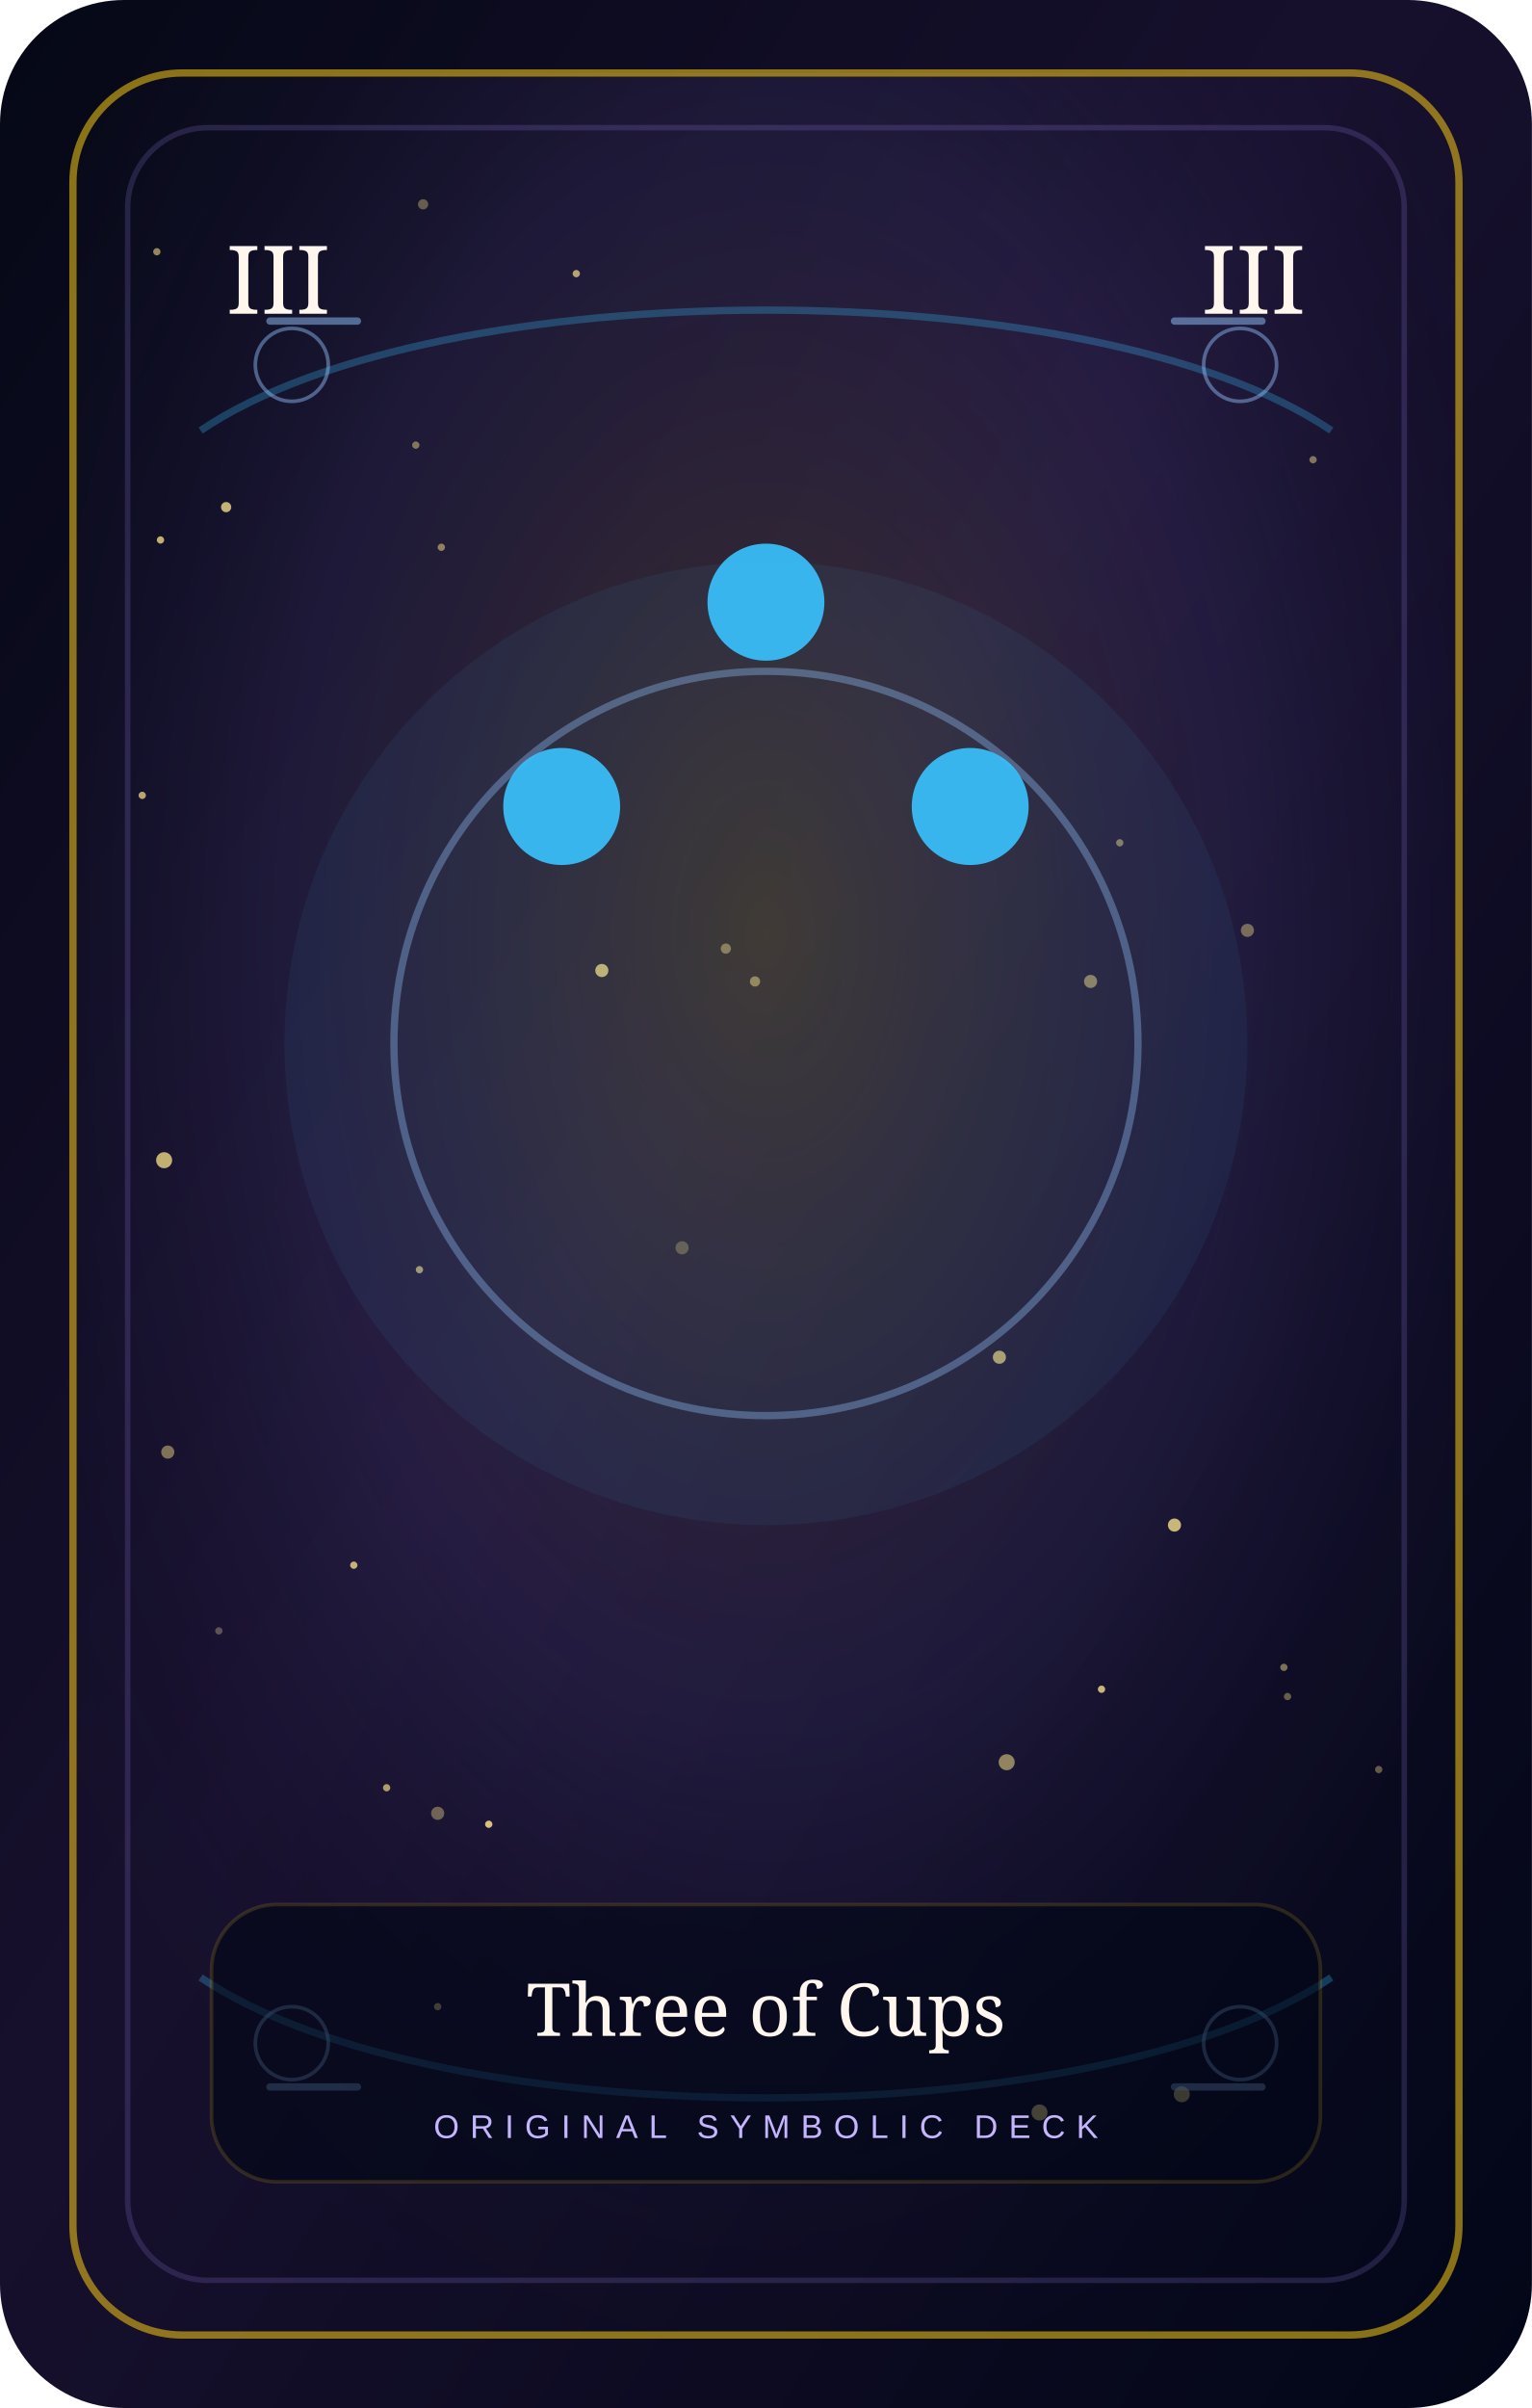
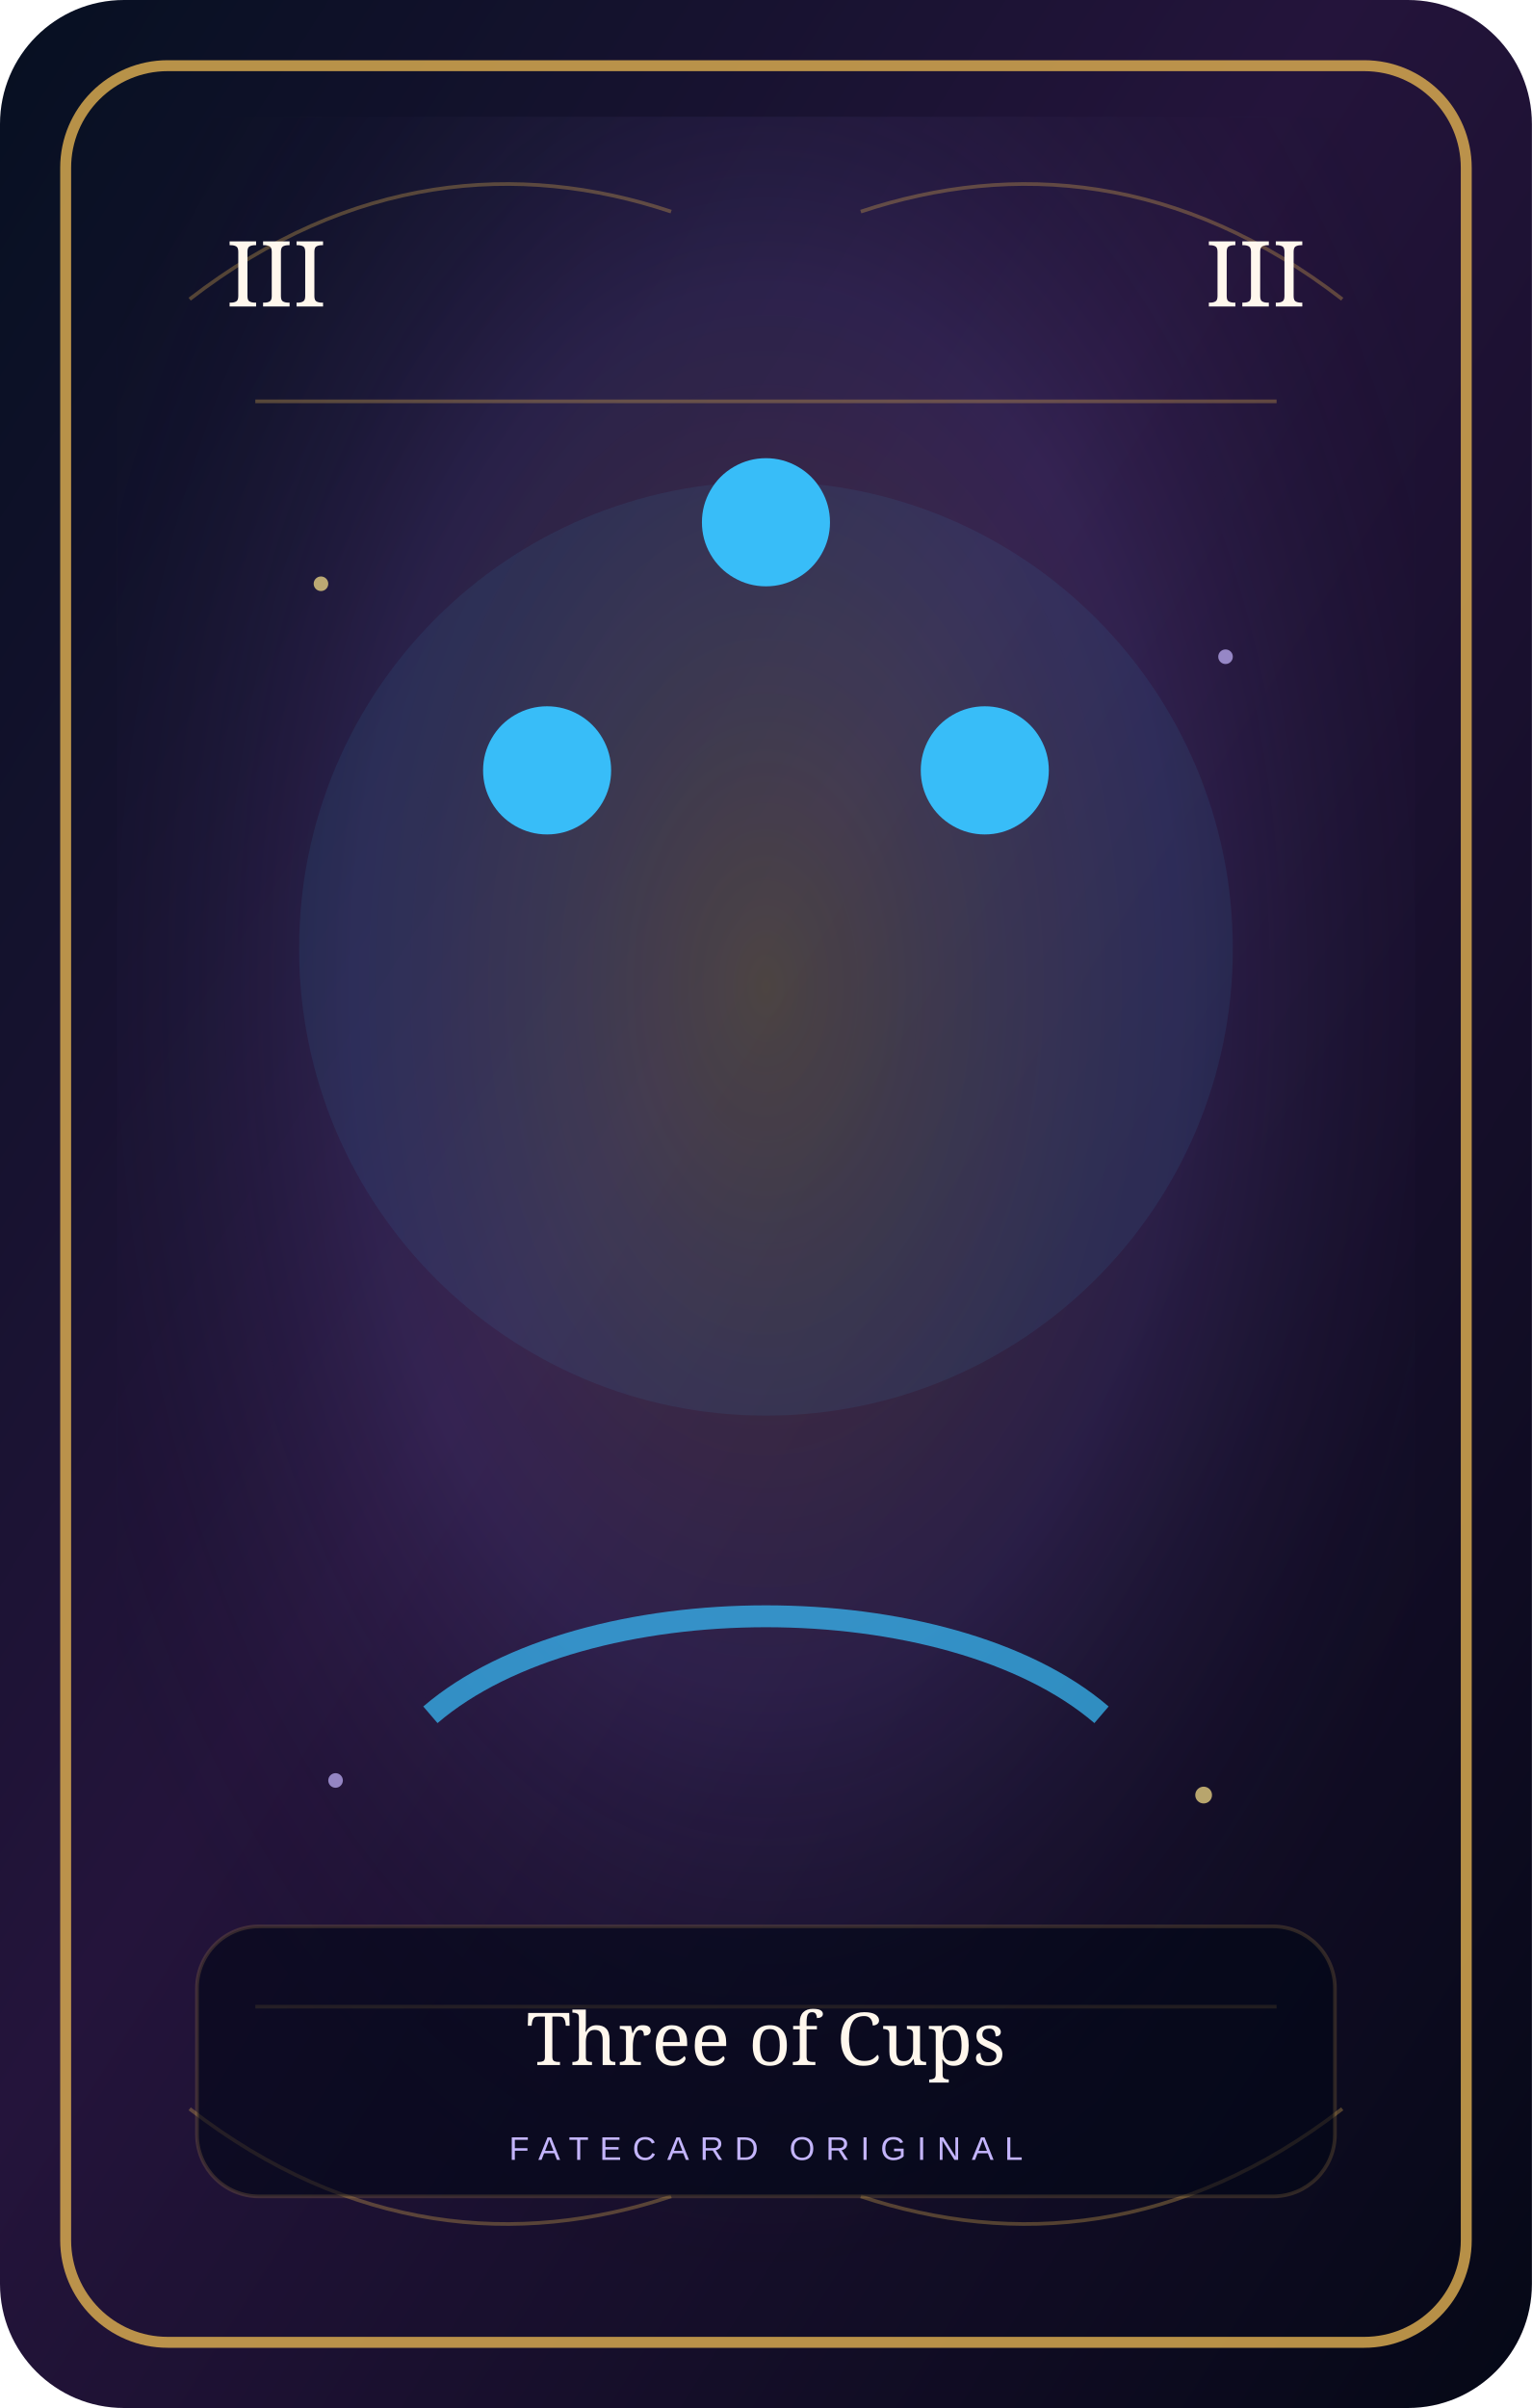
<svg xmlns="http://www.w3.org/2000/svg" width="420" height="660" viewBox="0 0 420 660" role="img" aria-label="Three of Cups">
  <defs>
    <linearGradient id="bg" x1="0" y1="0" x2="1" y2="1">
-       <stop offset="0%" stop-color="#050816" />
-       <stop offset="45%" stop-color="#17102d" />
-       <stop offset="100%" stop-color="#020617" />
+       <stop offset="0%" stop-color="#061021" />
+       <stop offset="44%" stop-color="#24143b" />
+       <stop offset="100%" stop-color="#050816" />
    </linearGradient>
-     <radialGradient id="aura" cx="50%" cy="38%" r="68%">
-       <stop offset="0%" stop-color="#facc15" stop-opacity=".18" />
-       <stop offset="52%" stop-color="#a78bfa" stop-opacity=".10" />
-       <stop offset="100%" stop-color="#020617" stop-opacity="0" />
+     <radialGradient id="halo" cx="50%" cy="40%" r="62%">
+       <stop offset="0%" stop-color="#facc15" stop-opacity=".20" />
+       <stop offset="52%" stop-color="#a78bfa" stop-opacity=".12" />
+       <stop offset="100%" stop-color="#000" stop-opacity="0" />
    </radialGradient>
-     <filter id="glow" x="-30%" y="-30%" width="160%" height="160%">
-       <feDropShadow dx="0" dy="0" stdDeviation="6" flood-color="#38bdf8" flood-opacity=".42" />
+     <filter id="glow">
+       <feGaussianBlur stdDeviation="3" />
    </filter>
  </defs>
  <rect width="420" height="660" rx="34" fill="url(#bg)" />
-   <rect x="20" y="20" width="380" height="620" rx="30" fill="url(#aura)" stroke="#facc15" stroke-opacity=".54" stroke-width="2" />
-   <rect x="35" y="35" width="350" height="590" rx="22" fill="none" stroke="#a78bfa" stroke-opacity=".18" stroke-width="1.5" />
-   <circle cx="299" cy="269" r="1.8" fill="#fde68a" opacity="0.48" />
-   <circle cx="46" cy="398" r="1.8" fill="#fde68a" opacity="0.45" />
-   <circle cx="199" cy="260" r="1.4" fill="#fde68a" opacity="0.42" />
-   <circle cx="45" cy="318" r="2.2" fill="#fde68a" opacity="0.74" />
-   <circle cx="115" cy="348" r="1.0" fill="#fde68a" opacity="0.60" />
-   <circle cx="134" cy="500" r="1.0" fill="#fde68a" opacity="0.83" />
-   <circle cx="187" cy="342" r="1.8" fill="#fde68a" opacity="0.28" />
-   <circle cx="114" cy="122" r="1.0" fill="#fde68a" opacity="0.45" />
-   <circle cx="302" cy="463" r="1.0" fill="#fde68a" opacity="0.77" />
-   <circle cx="44" cy="148" r="1.0" fill="#fde68a" opacity="0.75" />
-   <circle cx="120" cy="550" r="1.0" fill="#fde68a" opacity="0.64" />
-   <circle cx="60" cy="447" r="1.0" fill="#fde68a" opacity="0.31" />
-   <circle cx="274" cy="372" r="1.8" fill="#fde68a" opacity="0.64" />
-   <circle cx="342" cy="255" r="1.8" fill="#fde68a" opacity="0.40" />
-   <circle cx="121" cy="150" r="1.0" fill="#fde68a" opacity="0.50" />
-   <circle cx="106" cy="490" r="1.0" fill="#fde68a" opacity="0.65" />
-   <circle cx="352" cy="457" r="1.0" fill="#fde68a" opacity="0.46" />
-   <circle cx="307" cy="231" r="1.0" fill="#fde68a" opacity="0.46" />
-   <circle cx="360" cy="126" r="1.0" fill="#fde68a" opacity="0.46" />
-   <circle cx="324" cy="574" r="2.2" fill="#fde68a" opacity="0.59" />
-   <circle cx="322" cy="418" r="1.8" fill="#fde68a" opacity="0.77" />
-   <circle cx="116" cy="56" r="1.4" fill="#fde68a" opacity="0.35" />
-   <circle cx="207" cy="269" r="1.4" fill="#fde68a" opacity="0.47" />
-   <circle cx="378" cy="485" r="1.0" fill="#fde68a" opacity="0.37" />
-   <circle cx="62" cy="139" r="1.4" fill="#fde68a" opacity="0.76" />
-   <circle cx="285" cy="579" r="2.2" fill="#fde68a" opacity="0.69" />
-   <circle cx="353" cy="465" r="1.0" fill="#fde68a" opacity="0.37" />
-   <circle cx="276" cy="483" r="2.2" fill="#fde68a" opacity="0.53" />
-   <circle cx="120" cy="497" r="1.8" fill="#fde68a" opacity="0.38" />
-   <circle cx="97" cy="429" r="1.0" fill="#fde68a" opacity="0.75" />
-   <circle cx="158" cy="75" r="1.0" fill="#fde68a" opacity="0.68" />
-   <circle cx="39" cy="218" r="1.0" fill="#fde68a" opacity="0.70" />
-   <circle cx="43" cy="69" r="1.0" fill="#fde68a" opacity="0.56" />
-   <circle cx="165" cy="266" r="1.8" fill="#fde68a" opacity="0.72" />
-   <path d="M55 118 C120 74 300 74 365 118" fill="none" stroke="#38bdf8" stroke-opacity=".28" stroke-width="2" />
-   <path d="M55 542 C120 586 300 586 365 542" fill="none" stroke="#38bdf8" stroke-opacity=".28" stroke-width="2" />
-   <path d="M74 88 L98 88 M322 88 L346 88 M74 572 L98 572 M322 572 L346 572" stroke="#93c5fd" stroke-opacity=".50" stroke-width="2" stroke-linecap="round" />
-   <circle cx="80" cy="100" r="10" fill="none" stroke="#93c5fd" stroke-opacity=".45" />
-   <circle cx="340" cy="100" r="10" fill="none" stroke="#93c5fd" stroke-opacity=".45" />
-   <circle cx="80" cy="560" r="10" fill="none" stroke="#93c5fd" stroke-opacity=".45" />
-   <circle cx="340" cy="560" r="10" fill="none" stroke="#93c5fd" stroke-opacity=".45" />
-   <circle cx="210" cy="286" r="132" fill="#38bdf8" opacity=".065" />
-   <circle cx="210" cy="286" r="102" fill="none" stroke="#93c5fd" stroke-opacity=".36" stroke-width="2" />
-   <text x="210" y="164" text-anchor="middle" dominant-baseline="middle" font-size="42" font-family="Georgia, serif" fill="#38bdf8" opacity=".94">●</text>
-   <text x="154" y="220" text-anchor="middle" dominant-baseline="middle" font-size="42" font-family="Georgia, serif" fill="#38bdf8" opacity=".94">●</text>
-   <text x="266" y="220" text-anchor="middle" dominant-baseline="middle" font-size="42" font-family="Georgia, serif" fill="#38bdf8" opacity=".94">●</text>
-   <text x="62" y="86" font-size="26" font-family="Georgia, serif" fill="#fff7ed">III</text>
-   <text x="358" y="86" text-anchor="end" font-size="26" font-family="Georgia, serif" fill="#fff7ed">III</text>
-   <rect x="58" y="522" width="304" height="76" rx="18" fill="#020617" opacity=".62" stroke="#facc15" stroke-opacity=".24" />
-   <text x="210" y="558" text-anchor="middle" font-size="20" font-family="Georgia, serif" fill="#fff7ed">Three of Cups</text>
-   <text x="210" y="586" text-anchor="middle" font-size="9" font-family="Arial, sans-serif" letter-spacing="3" fill="#c4b5fd">ORIGINAL SYMBOLIC DECK</text>
+   <rect x="18" y="18" width="384" height="624" rx="28" fill="none" stroke="#d6a84f" stroke-width="3" stroke-opacity=".85" />
+   <rect x="32" y="32" width="356" height="596" rx="22" fill="url(#halo)" />
+   <g fill="none" stroke="#d6a84f" stroke-opacity=".34">
+     <path d="M52 82 C96 48,142 44,184 58" />
+     <path d="M236 58 C278 44,324 48,368 82" />
+     <path d="M52 578 C96 612,142 616,184 602" />
+     <path d="M236 602 C278 616,324 612,368 578" />
+     <path d="M70 110 H350 M70 550 H350" />
+   </g>
+   <text x="62" y="84" font-size="25" fill="#fff7ed" font-family="Georgia,serif">III</text>
+   <text x="358" y="84" text-anchor="end" font-size="25" fill="#fff7ed" font-family="Georgia,serif">III</text>
+   <g>
+     <circle cx="210" cy="260" r="128" fill="#38bdf8" opacity=".08" />
+     <text x="210" y="142" text-anchor="middle" dominant-baseline="middle" font-size="46" font-family="Georgia,serif" fill="#38bdf8">●</text>
+     <text x="150" y="210" text-anchor="middle" dominant-baseline="middle" font-size="46" font-family="Georgia,serif" fill="#38bdf8">●</text>
+     <text x="270" y="210" text-anchor="middle" dominant-baseline="middle" font-size="46" font-family="Georgia,serif" fill="#38bdf8">●</text>
+     <path d="M118 470 C160 434,260 434,302 470" stroke="#38bdf8" stroke-width="6" fill="none" opacity=".72" />
+   </g>
+   <g opacity=".7">
+     <circle cx="88" cy="160" r="2" fill="#fde68a" />
+     <circle cx="336" cy="180" r="2" fill="#c4b5fd" />
+     <circle cx="330" cy="492" r="2.3" fill="#fde68a" />
+     <circle cx="92" cy="488" r="2" fill="#c4b5fd" />
+   </g>
+   <rect x="54" y="528" width="312" height="74" rx="17" fill="#020617" opacity=".62" stroke="#d6a84f" stroke-opacity=".30" />
+   <text x="210" y="566" text-anchor="middle" font-size="20" font-family="Georgia,serif" fill="#fff7ed">Three of Cups</text>
+   <text x="210" y="592" text-anchor="middle" font-size="9" font-family="Arial,sans-serif" letter-spacing="3" fill="#c4b5fd">FATECARD ORIGINAL</text>
</svg>
